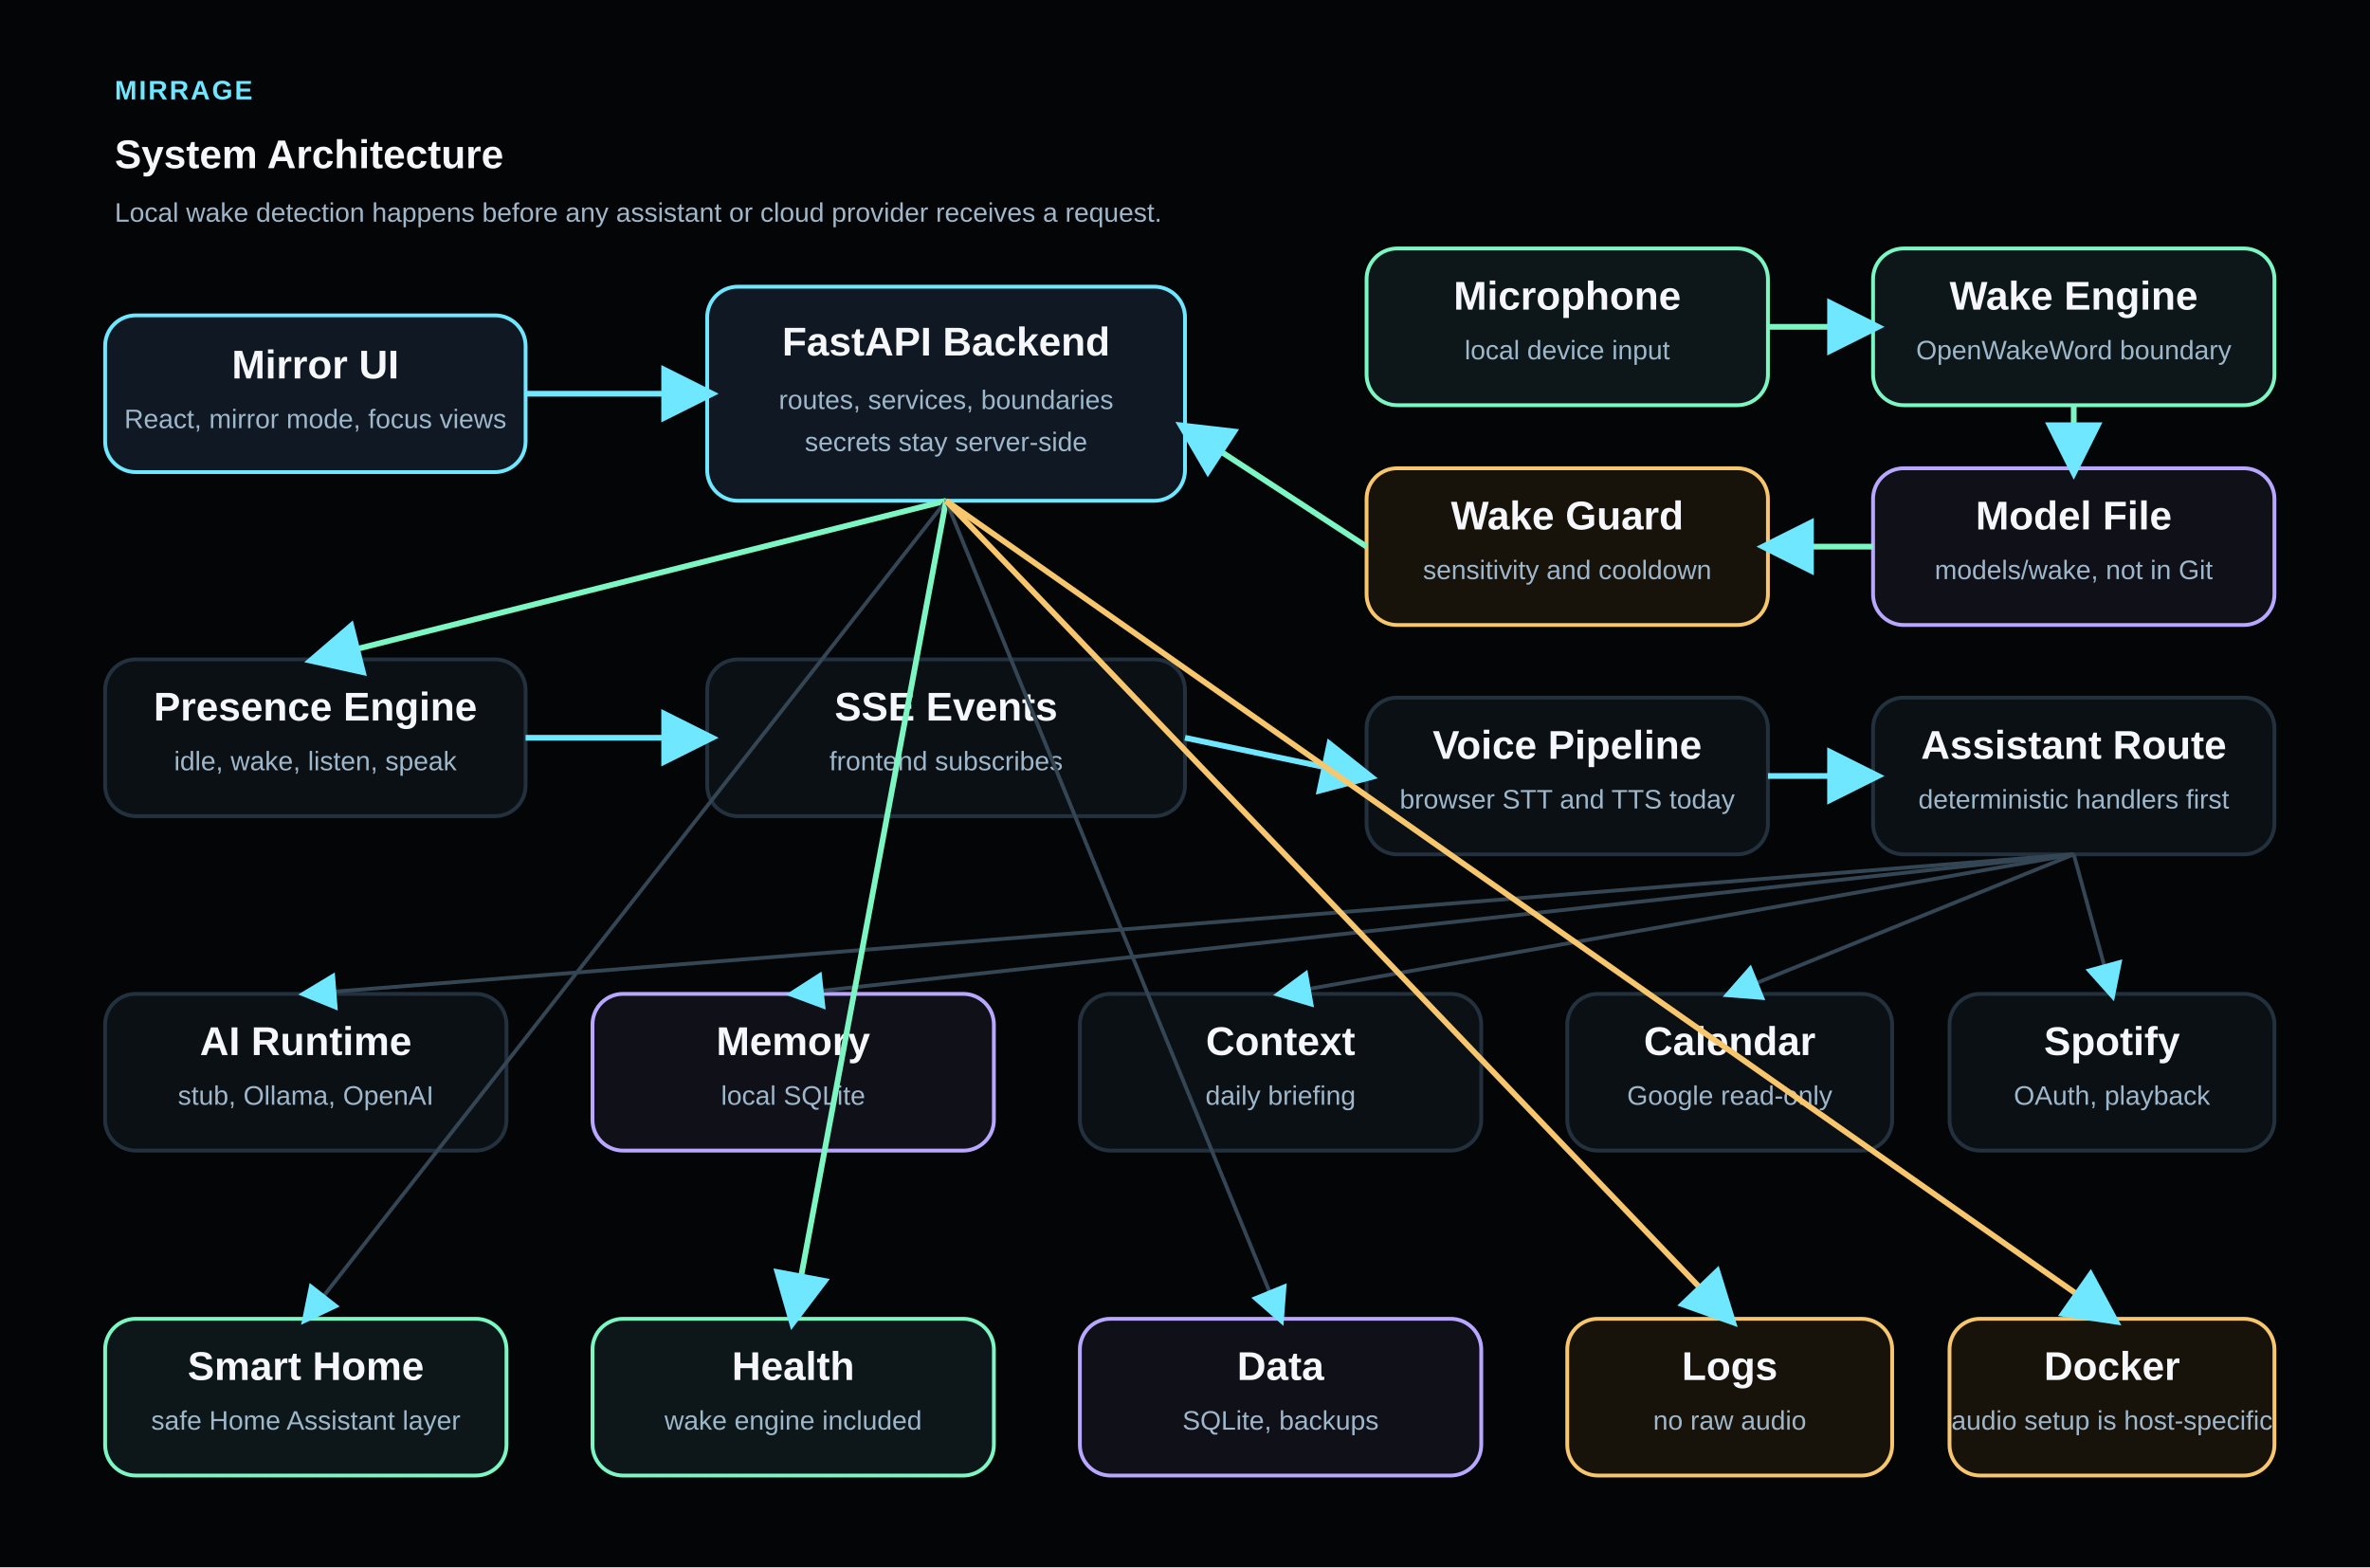
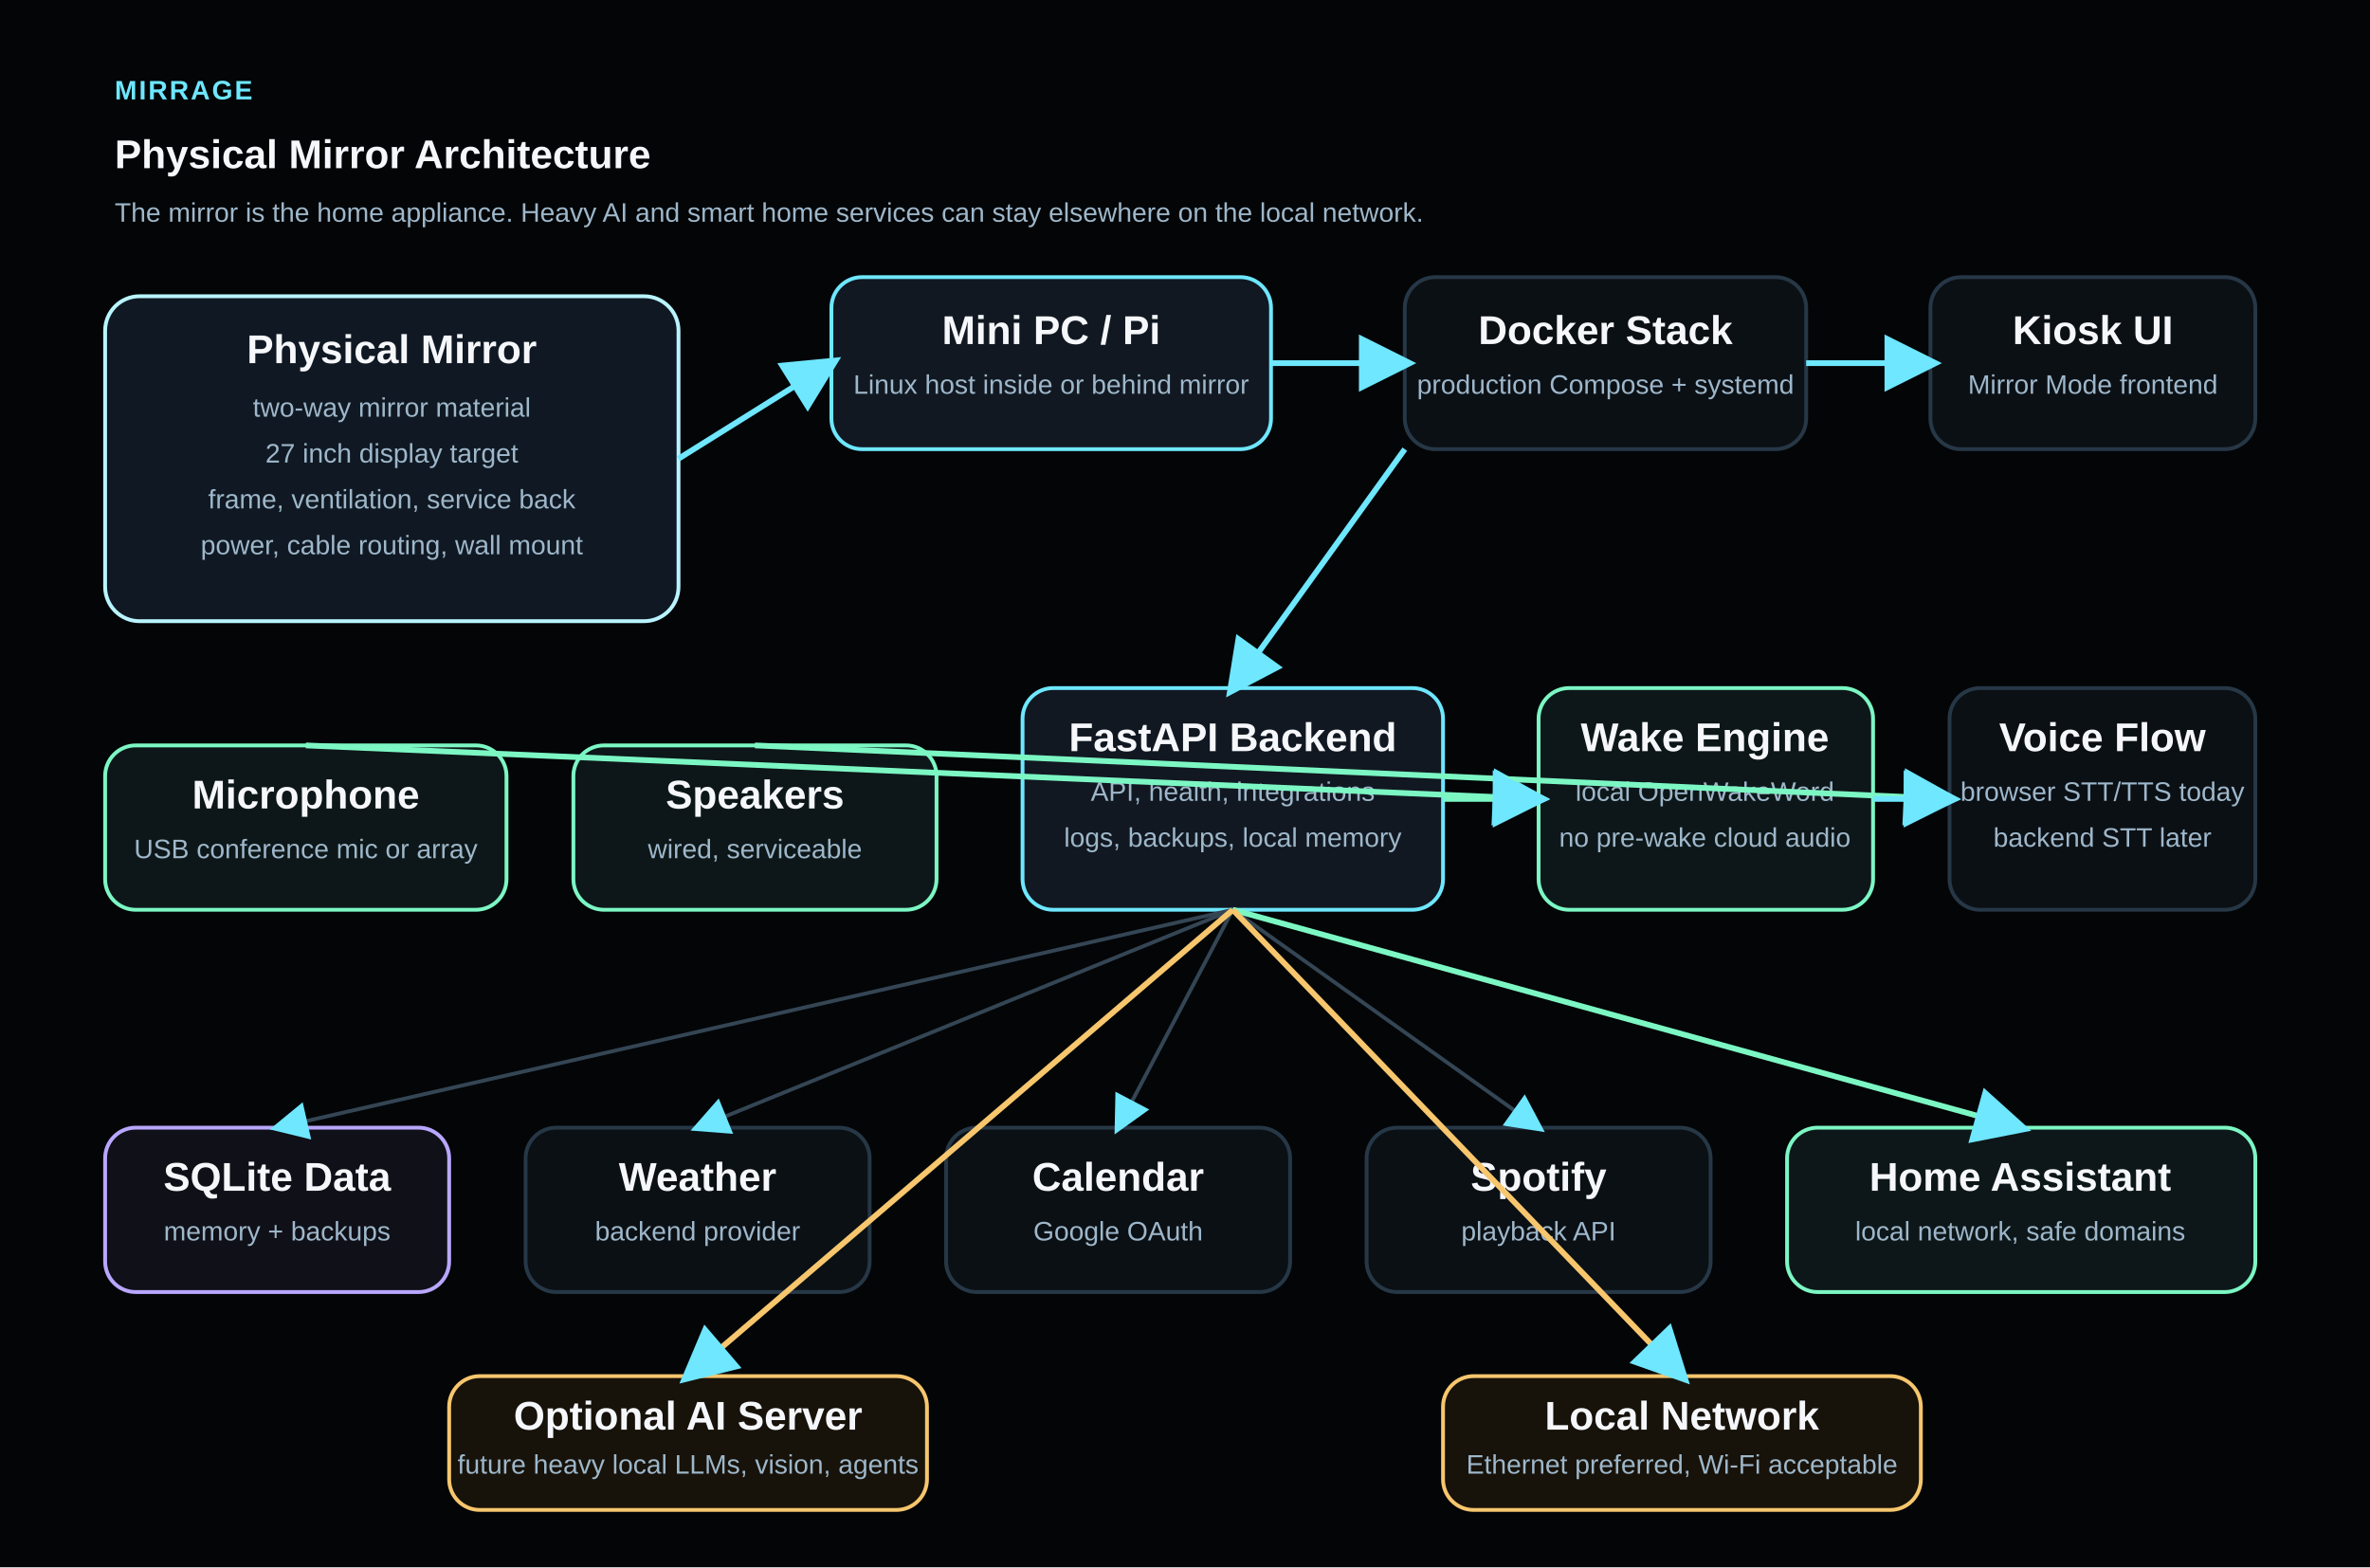
<svg xmlns="http://www.w3.org/2000/svg" width="1240" height="820" viewBox="0 0 1240 820" role="img" aria-labelledby="title desc">
  <defs>
    <marker id="arrow" markerWidth="10" markerHeight="10" refX="8" refY="5" orient="auto">
      <path d="M 0 0 L 10 5 L 0 10 z" fill="#6ee7ff" />
    </marker>
    <style>
      .bg { fill: #030507; }
-       .core { fill: #101923; stroke: #6ee7ff; stroke-width: 2; rx: 16; }
-       .service { fill: #0b1015; stroke: #22313d; stroke-width: 2; rx: 16; }
+       .glass { fill: #101923; stroke: #b9f4ff; stroke-width: 2; rx: 18; }
+       .core { fill: #111821; stroke: #6ee7ff; stroke-width: 2; rx: 16; }
+       .service { fill: #0b1015; stroke: #263746; stroke-width: 2; rx: 16; }
      .safe { fill: #0d1719; stroke: #7cf7c4; stroke-width: 2; rx: 16; }
      .warn { fill: #17120a; stroke: #f7c66d; stroke-width: 2; rx: 16; }
      .data { fill: #101018; stroke: #b9a7ff; stroke-width: 2; rx: 16; }
      .label { fill: #f5f7fb; font: 700 21px Arial, sans-serif; }
      .small { fill: #9eb7ca; font: 500 14px Arial, sans-serif; }
      .tag { fill: #6ee7ff; font: 700 14px Arial, sans-serif; letter-spacing: 1px; }
      .line { stroke: #6ee7ff; stroke-width: 3; fill: none; marker-end: url(#arrow); }
      .green { stroke: #7cf7c4; stroke-width: 3; fill: none; marker-end: url(#arrow); }
      .gold { stroke: #f7c66d; stroke-width: 3; fill: none; marker-end: url(#arrow); }
      .muted { stroke: #344554; stroke-width: 2; fill: none; marker-end: url(#arrow); }
-       .dash { stroke: #f7c66d; stroke-width: 2; stroke-dasharray: 7 7; fill: none; marker-end: url(#arrow); }
    </style>
  </defs>
  <rect class="bg" width="1240" height="820" />
  <text x="60" y="52" class="tag">MIRRAGE</text>
-   <text x="60" y="88" class="label">System Architecture</text>
-   <text x="60" y="116" class="small">Local wake detection happens before any assistant or cloud provider receives a request.</text>
-   <rect x="55" y="165" width="220" height="82" class="core" />
-   <text x="165" y="198" text-anchor="middle" class="label">Mirror UI</text>
-   <text x="165" y="224" text-anchor="middle" class="small">React, mirror mode, focus views</text>
-   <rect x="370" y="150" width="250" height="112" class="core" />
-   <text x="495" y="186" text-anchor="middle" class="label">FastAPI Backend</text>
-   <text x="495" y="214" text-anchor="middle" class="small">routes, services, boundaries</text>
-   <text x="495" y="236" text-anchor="middle" class="small">secrets stay server-side</text>
-   <path d="M 275 206 L 370 206" class="line" />
-   <rect x="715" y="130" width="210" height="82" class="safe" />
-   <text x="820" y="162" text-anchor="middle" class="label">Microphone</text>
-   <text x="820" y="188" text-anchor="middle" class="small">local device input</text>
-   <rect x="980" y="130" width="210" height="82" class="safe" />
-   <text x="1085" y="162" text-anchor="middle" class="label">Wake Engine</text>
-   <text x="1085" y="188" text-anchor="middle" class="small">OpenWakeWord boundary</text>
-   <rect x="980" y="245" width="210" height="82" class="data" />
-   <text x="1085" y="277" text-anchor="middle" class="label">Model File</text>
-   <text x="1085" y="303" text-anchor="middle" class="small">models/wake, not in Git</text>
-   <rect x="715" y="245" width="210" height="82" class="warn" />
-   <text x="820" y="277" text-anchor="middle" class="label">Wake Guard</text>
-   <text x="820" y="303" text-anchor="middle" class="small">sensitivity and cooldown</text>
-   <path d="M 925 171 L 980 171" class="green" />
-   <path d="M 1085 212 L 1085 245" class="green" />
-   <path d="M 980 286 L 925 286" class="green" />
-   <path d="M 715 286 L 620 224" class="green" />
-   <rect x="55" y="345" width="220" height="82" class="service" />
-   <text x="165" y="377" text-anchor="middle" class="label">Presence Engine</text>
-   <text x="165" y="403" text-anchor="middle" class="small">idle, wake, listen, speak</text>
-   <rect x="370" y="345" width="250" height="82" class="service" />
-   <text x="495" y="377" text-anchor="middle" class="label">SSE Events</text>
-   <text x="495" y="403" text-anchor="middle" class="small">frontend subscribes</text>
-   <rect x="715" y="365" width="210" height="82" class="service" />
-   <text x="820" y="397" text-anchor="middle" class="label">Voice Pipeline</text>
-   <text x="820" y="423" text-anchor="middle" class="small">browser STT and TTS today</text>
-   <rect x="980" y="365" width="210" height="82" class="service" />
-   <text x="1085" y="397" text-anchor="middle" class="label">Assistant Route</text>
-   <text x="1085" y="423" text-anchor="middle" class="small">deterministic handlers first</text>
-   <path d="M 495 262 L 165 345" class="green" />
-   <path d="M 275 386 L 370 386" class="line" />
-   <path d="M 620 386 L 715 406" class="line" />
-   <path d="M 925 406 L 980 406" class="line" />
-   <rect x="55" y="520" width="210" height="82" class="service" />
-   <text x="160" y="552" text-anchor="middle" class="label">AI Runtime</text>
-   <text x="160" y="578" text-anchor="middle" class="small">stub, Ollama, OpenAI</text>
-   <rect x="310" y="520" width="210" height="82" class="data" />
-   <text x="415" y="552" text-anchor="middle" class="label">Memory</text>
-   <text x="415" y="578" text-anchor="middle" class="small">local SQLite</text>
-   <rect x="565" y="520" width="210" height="82" class="service" />
-   <text x="670" y="552" text-anchor="middle" class="label">Context</text>
-   <text x="670" y="578" text-anchor="middle" class="small">daily briefing</text>
-   <rect x="820" y="520" width="170" height="82" class="service" />
-   <text x="905" y="552" text-anchor="middle" class="label">Calendar</text>
-   <text x="905" y="578" text-anchor="middle" class="small">Google read-only</text>
-   <rect x="1020" y="520" width="170" height="82" class="service" />
-   <text x="1105" y="552" text-anchor="middle" class="label">Spotify</text>
-   <text x="1105" y="578" text-anchor="middle" class="small">OAuth, playback</text>
-   <path d="M 1085 447 L 160 520" class="muted" />
-   <path d="M 1085 447 L 415 520" class="muted" />
-   <path d="M 1085 447 L 670 520" class="muted" />
-   <path d="M 1085 447 L 905 520" class="muted" />
-   <path d="M 1085 447 L 1105 520" class="muted" />
-   <rect x="55" y="690" width="210" height="82" class="safe" />
-   <text x="160" y="722" text-anchor="middle" class="label">Smart Home</text>
-   <text x="160" y="748" text-anchor="middle" class="small">safe Home Assistant layer</text>
-   <rect x="310" y="690" width="210" height="82" class="safe" />
-   <text x="415" y="722" text-anchor="middle" class="label">Health</text>
-   <text x="415" y="748" text-anchor="middle" class="small">wake engine included</text>
-   <rect x="565" y="690" width="210" height="82" class="data" />
-   <text x="670" y="722" text-anchor="middle" class="label">Data</text>
-   <text x="670" y="748" text-anchor="middle" class="small">SQLite, backups</text>
-   <rect x="820" y="690" width="170" height="82" class="warn" />
-   <text x="905" y="722" text-anchor="middle" class="label">Logs</text>
-   <text x="905" y="748" text-anchor="middle" class="small">no raw audio</text>
-   <rect x="1020" y="690" width="170" height="82" class="warn" />
-   <text x="1105" y="722" text-anchor="middle" class="label">Docker</text>
-   <text x="1105" y="748" text-anchor="middle" class="small">audio setup is host-specific</text>
-   <path d="M 495 262 L 160 690" class="muted" />
-   <path d="M 495 262 L 415 690" class="green" />
-   <path d="M 495 262 L 670 690" class="muted" />
-   <path d="M 495 262 L 905 690" class="gold" />
-   <path d="M 495 262 L 1105 690" class="gold" />
+   <text x="60" y="88" class="label">Physical Mirror Architecture</text>
+   <text x="60" y="116" class="small">The mirror is the home appliance. Heavy AI and smart home services can stay elsewhere on the local network.</text>
+   <rect x="55" y="155" width="300" height="170" class="glass" />
+   <text x="205" y="190" text-anchor="middle" class="label">Physical Mirror</text>
+   <text x="205" y="218" text-anchor="middle" class="small">two-way mirror material</text>
+   <text x="205" y="242" text-anchor="middle" class="small">27 inch display target</text>
+   <text x="205" y="266" text-anchor="middle" class="small">frame, ventilation, service back</text>
+   <text x="205" y="290" text-anchor="middle" class="small">power, cable routing, wall mount</text>
+   <rect x="435" y="145" width="230" height="90" class="core" />
+   <text x="550" y="180" text-anchor="middle" class="label">Mini PC / Pi</text>
+   <text x="550" y="206" text-anchor="middle" class="small">Linux host inside or behind mirror</text>
+   <rect x="735" y="145" width="210" height="90" class="service" />
+   <text x="840" y="180" text-anchor="middle" class="label">Docker Stack</text>
+   <text x="840" y="206" text-anchor="middle" class="small">production Compose + systemd</text>
+   <rect x="1010" y="145" width="170" height="90" class="service" />
+   <text x="1095" y="180" text-anchor="middle" class="label">Kiosk UI</text>
+   <text x="1095" y="206" text-anchor="middle" class="small">Mirror Mode frontend</text>
+   <path d="M 355 240 L 435 190" class="line" />
+   <path d="M 665 190 L 735 190" class="line" />
+   <path d="M 945 190 L 1010 190" class="line" />
+   <rect x="55" y="390" width="210" height="86" class="safe" />
+   <text x="160" y="423" text-anchor="middle" class="label">Microphone</text>
+   <text x="160" y="449" text-anchor="middle" class="small">USB conference mic or array</text>
+   <rect x="300" y="390" width="190" height="86" class="safe" />
+   <text x="395" y="423" text-anchor="middle" class="label">Speakers</text>
+   <text x="395" y="449" text-anchor="middle" class="small">wired, serviceable</text>
+   <rect x="535" y="360" width="220" height="116" class="core" />
+   <text x="645" y="393" text-anchor="middle" class="label">FastAPI Backend</text>
+   <text x="645" y="419" text-anchor="middle" class="small">API, health, integrations</text>
+   <text x="645" y="443" text-anchor="middle" class="small">logs, backups, local memory</text>
+   <rect x="805" y="360" width="175" height="116" class="safe" />
+   <text x="892" y="393" text-anchor="middle" class="label">Wake Engine</text>
+   <text x="892" y="419" text-anchor="middle" class="small">local OpenWakeWord</text>
+   <text x="892" y="443" text-anchor="middle" class="small">no pre-wake cloud audio</text>
+   <rect x="1020" y="360" width="160" height="116" class="service" />
+   <text x="1100" y="393" text-anchor="middle" class="label">Voice Flow</text>
+   <text x="1100" y="419" text-anchor="middle" class="small">browser STT/TTS today</text>
+   <text x="1100" y="443" text-anchor="middle" class="small">backend STT later</text>
+   <path d="M 160 390 L 805 418" class="green" />
+   <path d="M 395 390 L 1020 418" class="green" />
+   <path d="M 735 235 L 645 360" class="line" />
+   <path d="M 755 418 L 805 418" class="green" />
+   <path d="M 980 418 L 1020 418" class="line" />
+   <rect x="55" y="590" width="180" height="86" class="data" />
+   <text x="145" y="623" text-anchor="middle" class="label">SQLite Data</text>
+   <text x="145" y="649" text-anchor="middle" class="small">memory + backups</text>
+   <rect x="275" y="590" width="180" height="86" class="service" />
+   <text x="365" y="623" text-anchor="middle" class="label">Weather</text>
+   <text x="365" y="649" text-anchor="middle" class="small">backend provider</text>
+   <rect x="495" y="590" width="180" height="86" class="service" />
+   <text x="585" y="623" text-anchor="middle" class="label">Calendar</text>
+   <text x="585" y="649" text-anchor="middle" class="small">Google OAuth</text>
+   <rect x="715" y="590" width="180" height="86" class="service" />
+   <text x="805" y="623" text-anchor="middle" class="label">Spotify</text>
+   <text x="805" y="649" text-anchor="middle" class="small">playback API</text>
+   <rect x="935" y="590" width="245" height="86" class="safe" />
+   <text x="1057" y="623" text-anchor="middle" class="label">Home Assistant</text>
+   <text x="1057" y="649" text-anchor="middle" class="small">local network, safe domains</text>
+   <path d="M 645 476 L 145 590" class="muted" />
+   <path d="M 645 476 L 365 590" class="muted" />
+   <path d="M 645 476 L 585 590" class="muted" />
+   <path d="M 645 476 L 805 590" class="muted" />
+   <path d="M 645 476 L 1057 590" class="green" />
+   <rect x="235" y="720" width="250" height="70" class="warn" />
+   <text x="360" y="748" text-anchor="middle" class="label">Optional AI Server</text>
+   <text x="360" y="771" text-anchor="middle" class="small">future heavy local LLMs, vision, agents</text>
+   <rect x="755" y="720" width="250" height="70" class="warn" />
+   <text x="880" y="748" text-anchor="middle" class="label">Local Network</text>
+   <text x="880" y="771" text-anchor="middle" class="small">Ethernet preferred, Wi-Fi acceptable</text>
+   <path d="M 645 476 L 360 720" class="gold" />
+   <path d="M 645 476 L 880 720" class="gold" />
</svg>
